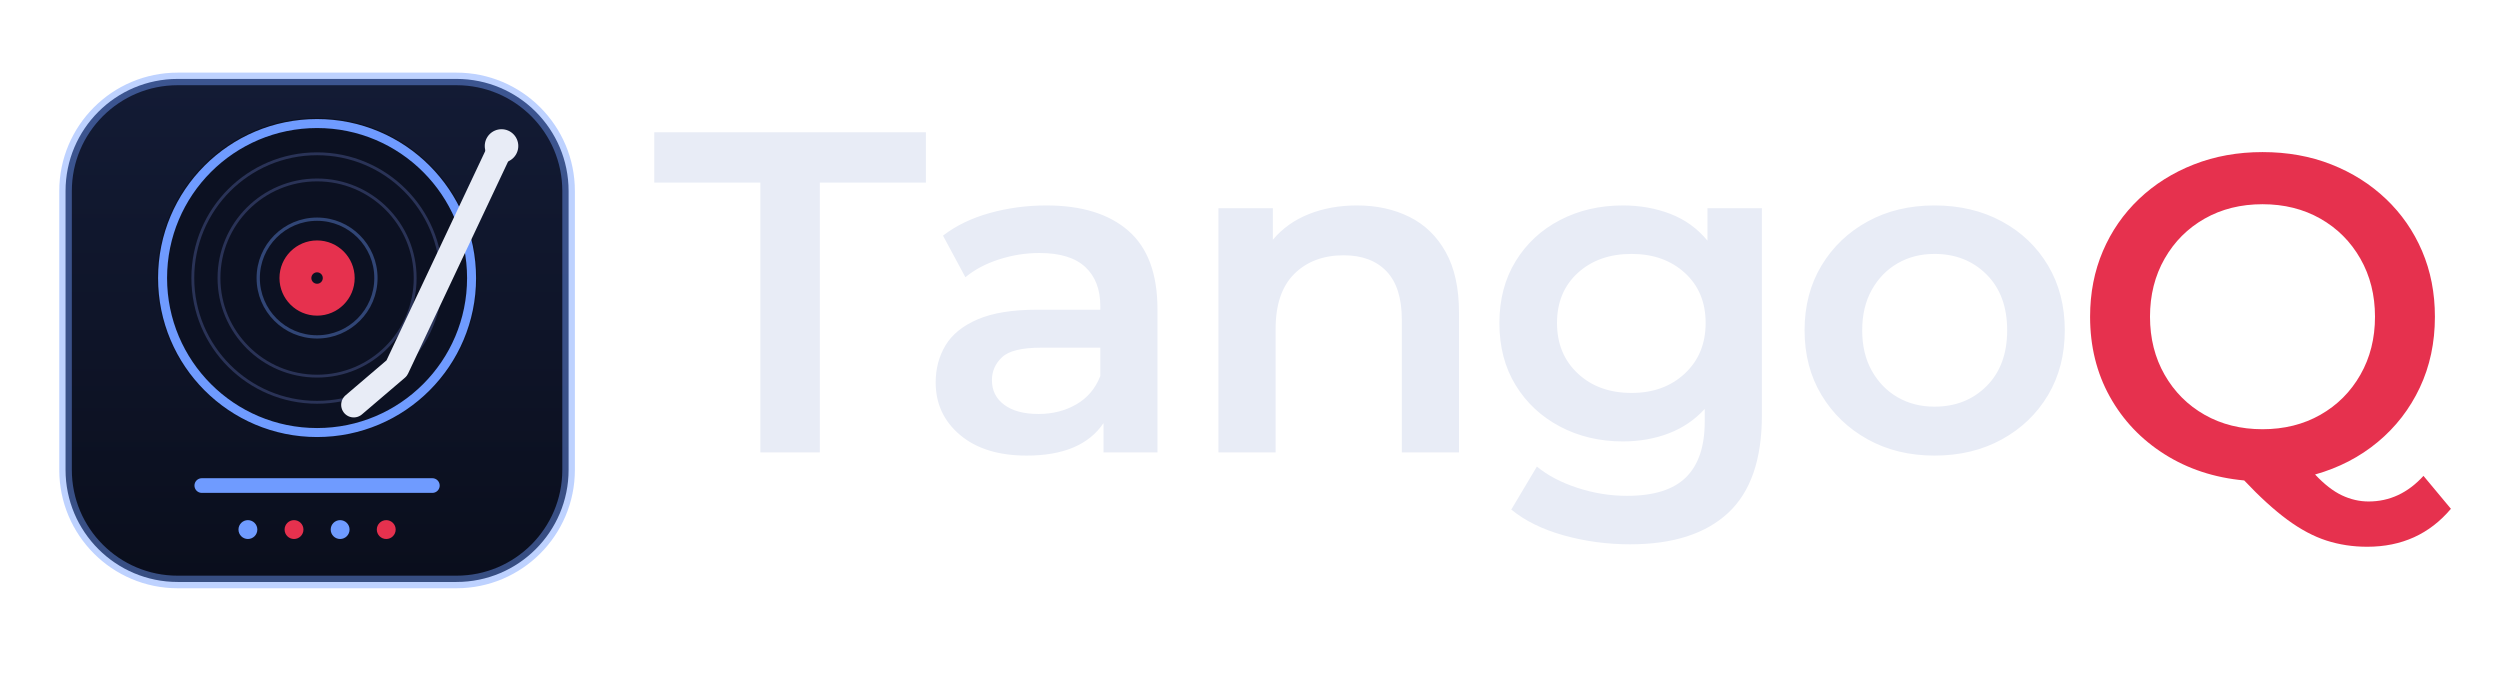
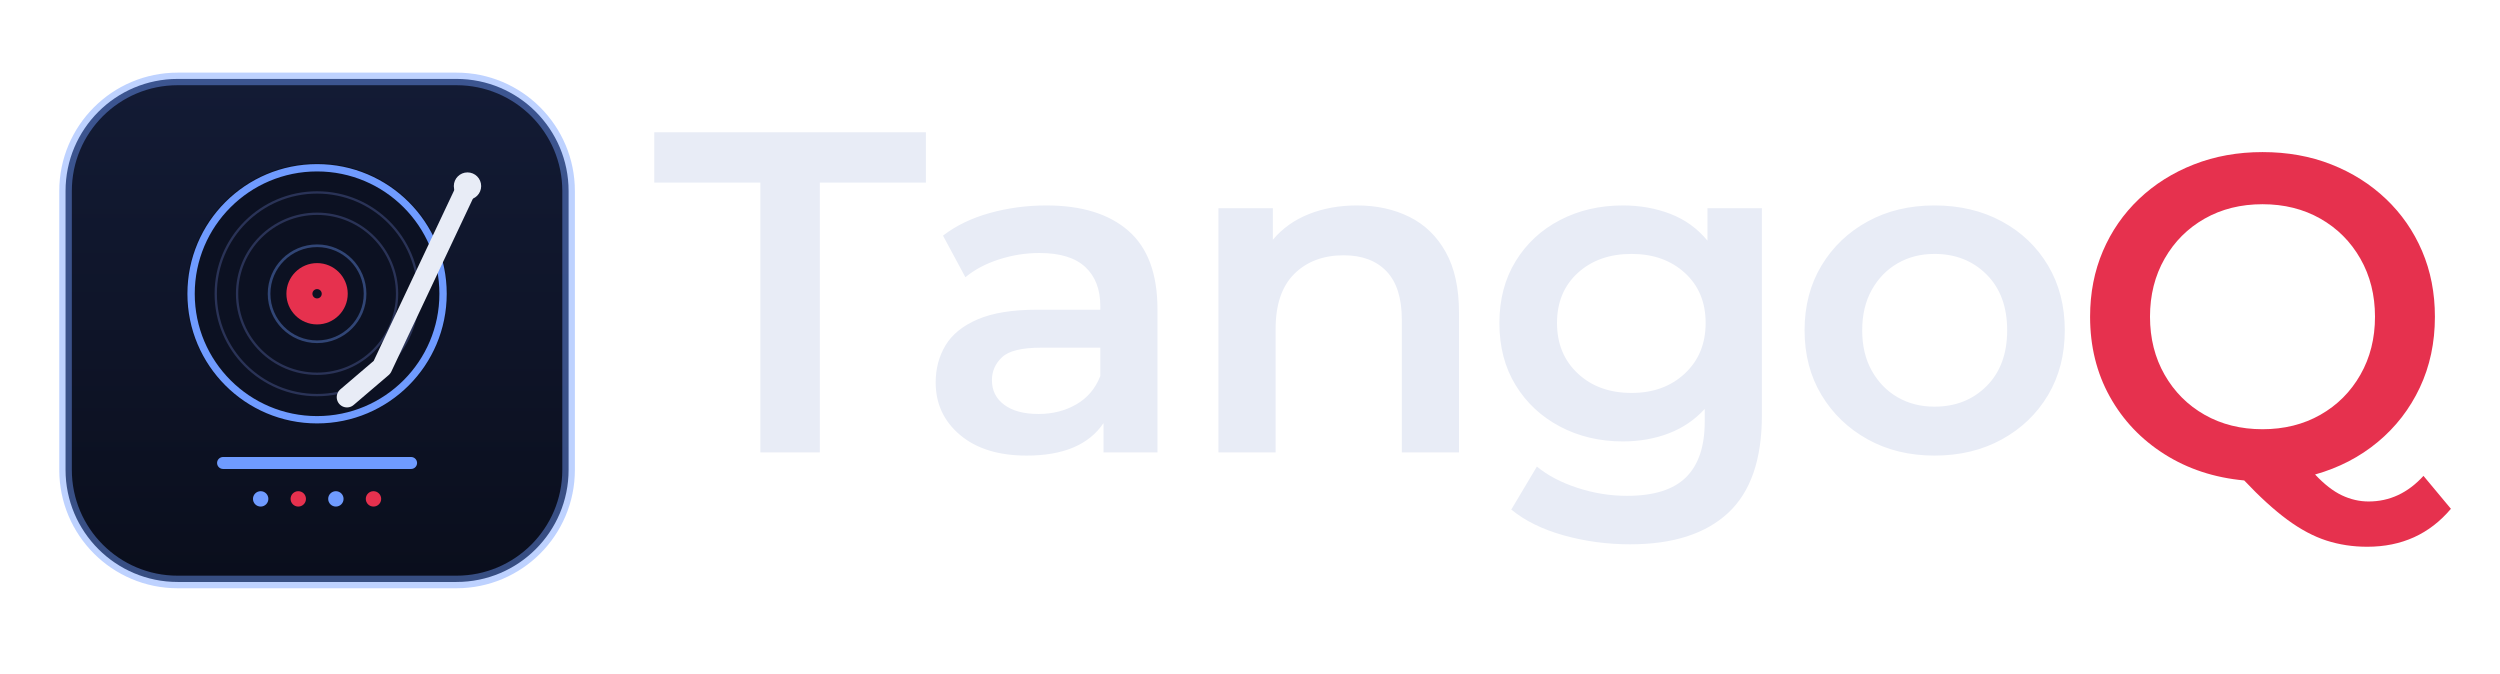
<svg xmlns="http://www.w3.org/2000/svg" viewBox="0 9.615 820 220.769" width="208" height="56" role="img" aria-label="TangoQ">
  <defs>
    <linearGradient id="bg" x1="0" y1="0" x2="0" y2="1">
      <stop offset="0" stop-color="#131b35" />
      <stop offset="1" stop-color="#0a0e1c" />
    </linearGradient>
  </defs>
  <g transform="translate(16 30) scale(0.34375)">
    <rect x="16" y="16" width="480" height="480" rx="107" fill="url(#bg)" />
-     <g transform="translate(256 206) scale(0.78) translate(-212 -212)">
-       <circle cx="212" cy="212" r="196" fill="#0c1122" />
-       <circle cx="212" cy="212" r="189" fill="none" stroke="#6f9bff" stroke-width="11" />
-       <circle cx="212" cy="212" r="152" fill="none" stroke="#2a3357" stroke-width="3.5" />
-       <circle cx="212" cy="212" r="120" fill="none" stroke="#2a3357" stroke-width="3.5" />
-       <circle cx="212" cy="212" r="72" fill="none" stroke="#6f9bff" stroke-width="4" opacity="0.38" />
-       <circle cx="212" cy="212" r="46" fill="#e6314e" />
-       <circle cx="212" cy="212" r="7" fill="#0c1122" />
+     <rect x="16" y="16" width="480" height="480" rx="107" fill="none" stroke="#6f9bff" stroke-width="12" opacity="0.45" />
+     <g transform="translate(256 221) scale(0.8155) translate(-256 -206)">
+       <g transform="translate(256 206) scale(0.78) translate(-212 -212)">
+         <circle cx="212" cy="212" r="196" fill="#0c1122" />
+         <circle cx="212" cy="212" r="189" fill="none" stroke="#6f9bff" stroke-width="11" />
+         <circle cx="212" cy="212" r="152" fill="none" stroke="#2a3357" stroke-width="3.5" />
+         <circle cx="212" cy="212" r="120" fill="none" stroke="#2a3357" stroke-width="3.5" />
+         <circle cx="212" cy="212" r="72" fill="none" stroke="#6f9bff" stroke-width="4" opacity="0.38" />
+         <circle cx="212" cy="212" r="46" fill="#e6314e" />
+         <circle cx="212" cy="212" r="7" fill="#0c1122" />
+       </g>
+       <circle cx="432" cy="80" r="16" fill="#e8ecf6" />
+       <polyline points="432,80 332,292 291,327" fill="none" stroke="#e8ecf6" stroke-width="24" stroke-linecap="round" stroke-linejoin="round" />
+       <line x1="146" y1="404" x2="366" y2="404" stroke="#6f9bff" stroke-width="14" stroke-linecap="round" />
+       <circle cx="190" cy="446" r="9" fill="#6f9bff" />
+       <circle cx="234" cy="446" r="9" fill="#e6314e" />
+       <circle cx="278" cy="446" r="9" fill="#6f9bff" />
+       <circle cx="322" cy="446" r="9" fill="#e6314e" />
    </g>
-     <rect x="16" y="16" width="480" height="480" rx="107" fill="none" stroke="#6f9bff" stroke-width="12" opacity="0.45" />
-     <circle cx="432" cy="80" r="16" fill="#e8ecf6" />
-     <polyline points="432,80 332,292 291,327" fill="none" stroke="#e8ecf6" stroke-width="24" stroke-linecap="round" stroke-linejoin="round" />
-     <line x1="146" y1="404" x2="366" y2="404" stroke="#6f9bff" stroke-width="14" stroke-linecap="round" />
-     <circle cx="190" cy="446" r="9" fill="#6f9bff" />
-     <circle cx="234" cy="446" r="9" fill="#e6314e" />
-     <circle cx="278" cy="446" r="9" fill="#6f9bff" />
-     <circle cx="322" cy="446" r="9" fill="#e6314e" />
  </g>
  <path fill="#e8ecf6" d="M249.4 158.0V69.5H214.6V53.0H303.7V69.5H268.9V158.0Z M361.95 158.0V148.4Q354.75 159.05 336.75 159.05Q322.95 159.05 314.925 152.3Q306.9 145.55 306.9 135.05Q306.9 128.3 310.125 122.9Q313.35 117.5 320.7 114.35Q328.05 111.2 340.2 111.2H360.9V110.0Q360.9 101.75 355.95 97.175Q351.0 92.6 340.95 92.6Q334.2 92.6 327.675 94.7Q321.15 96.8 316.65 100.55L309.3 86.9Q315.75 81.95 324.675 79.475Q333.6 77.0 343.2 77.0Q360.6 77.0 370.125 85.325Q379.65 93.65 379.65 111.05V158.0ZM360.9 132.95V123.65H341.55Q331.95 123.65 328.65 126.8Q325.35 129.95 325.35 134.3Q325.35 139.4 329.4 142.4Q333.45 145.4 340.65 145.4Q347.55 145.4 353.025 142.25Q358.5 139.1 360.9 132.95Z M399.65 158.0V77.9H417.5V88.25Q422.15 82.7 429.275 79.85Q436.4 77.0 445.1 77.0Q454.7 77.0 462.275 80.75Q469.85 84.5 474.2 92.3Q478.55 100.1 478.55 112.1V158.0H459.8V114.5Q459.8 103.85 454.775 98.6Q449.75 93.35 440.75 93.35Q430.7 93.35 424.55 99.425Q418.4 105.5 418.4 117.5V158.0Z M534.7 188.15Q523.45 188.15 512.95 185.225Q502.45 182.3 495.7 176.75L504.1 162.65Q509.35 167.0 517.375 169.625Q525.4 172.25 533.65 172.25Q546.85 172.25 553.0 166.175Q559.15 160.1 559.15 147.95V143.75Q554.2 149.15 547.3 151.775Q540.4 154.4 532.3 154.4Q520.9 154.4 511.675 149.525Q502.45 144.65 497.125 135.95Q491.8 127.25 491.8 115.55Q491.8 104.0 497.125 95.3Q502.45 86.6 511.675 81.8Q520.9 77.0 532.3 77.0Q540.7 77.0 547.9 79.775Q555.1 82.55 560.05 88.55V77.9H577.9V145.85Q577.9 167.6 566.8 177.875Q555.7 188.15 534.7 188.15ZM535.15 138.5Q545.8 138.5 552.625 132.125Q559.45 125.75 559.45 115.55Q559.45 105.35 552.625 99.125Q545.8 92.9 535.15 92.9Q524.35 92.9 517.525 99.125Q510.7 105.35 510.7 115.55Q510.7 125.75 517.525 132.125Q524.35 138.5 535.15 138.5Z M634.5 159.05Q622.2 159.05 612.6 153.725Q603.0 148.4 597.45 139.175Q591.9 129.95 591.9 117.95Q591.9 105.95 597.45 96.725Q603.0 87.5 612.6 82.25Q622.2 77.0 634.5 77.0Q646.95 77.0 656.625 82.25Q666.3 87.5 671.775 96.725Q677.25 105.95 677.25 117.95Q677.25 129.95 671.775 139.175Q666.3 148.4 656.625 153.725Q646.95 159.05 634.5 159.05ZM634.5 143.0Q644.85 143.0 651.6 136.25Q658.35 129.5 658.35 117.95Q658.35 106.4 651.6 99.65Q644.85 92.9 634.5 92.9Q627.75 92.9 622.425 95.975Q617.1 99.05 613.95 104.675Q610.8 110.3 610.8 117.95Q610.8 125.6 613.95 131.225Q617.1 136.85 622.425 139.925Q627.75 143.0 634.5 143.0Z" />
  <path fill="#e6314e" d="M776.45 188.95Q769.4 188.95 763.1 186.925Q756.8 184.9 750.275 180.1Q743.75 175.3 736.1 167.2Q721.4 165.85 709.925 158.575Q698.45 151.3 692.0 139.675Q685.55 128.05 685.55 113.5Q685.55 101.8 689.75 91.975Q693.95 82.15 701.6 74.875Q709.25 67.6 719.6 63.55Q729.95 59.5 742.1 59.5Q754.4 59.5 764.675 63.55Q774.95 67.6 782.6 74.875Q790.25 82.15 794.45 91.975Q798.65 101.8 798.65 113.5Q798.65 126.25 793.7 136.75Q788.75 147.25 779.9 154.6Q771.05 161.95 759.35 165.25Q763.85 170.05 768.125 172.075Q772.4 174.1 776.9 174.1Q787.25 174.1 794.9 165.7L803.9 176.5Q793.4 188.95 776.45 188.95ZM742.1 150.4Q752.75 150.4 761.075 145.675Q769.4 140.95 774.2 132.55Q779.0 124.15 779.0 113.5Q779.0 102.85 774.2 94.45Q769.4 86.05 761.075 81.325Q752.75 76.6 742.1 76.6Q731.45 76.6 723.125 81.325Q714.8 86.05 710.0 94.45Q705.2 102.85 705.2 113.5Q705.2 124.15 710.0 132.55Q714.8 140.95 723.125 145.675Q731.45 150.4 742.1 150.4Z" />
</svg>
